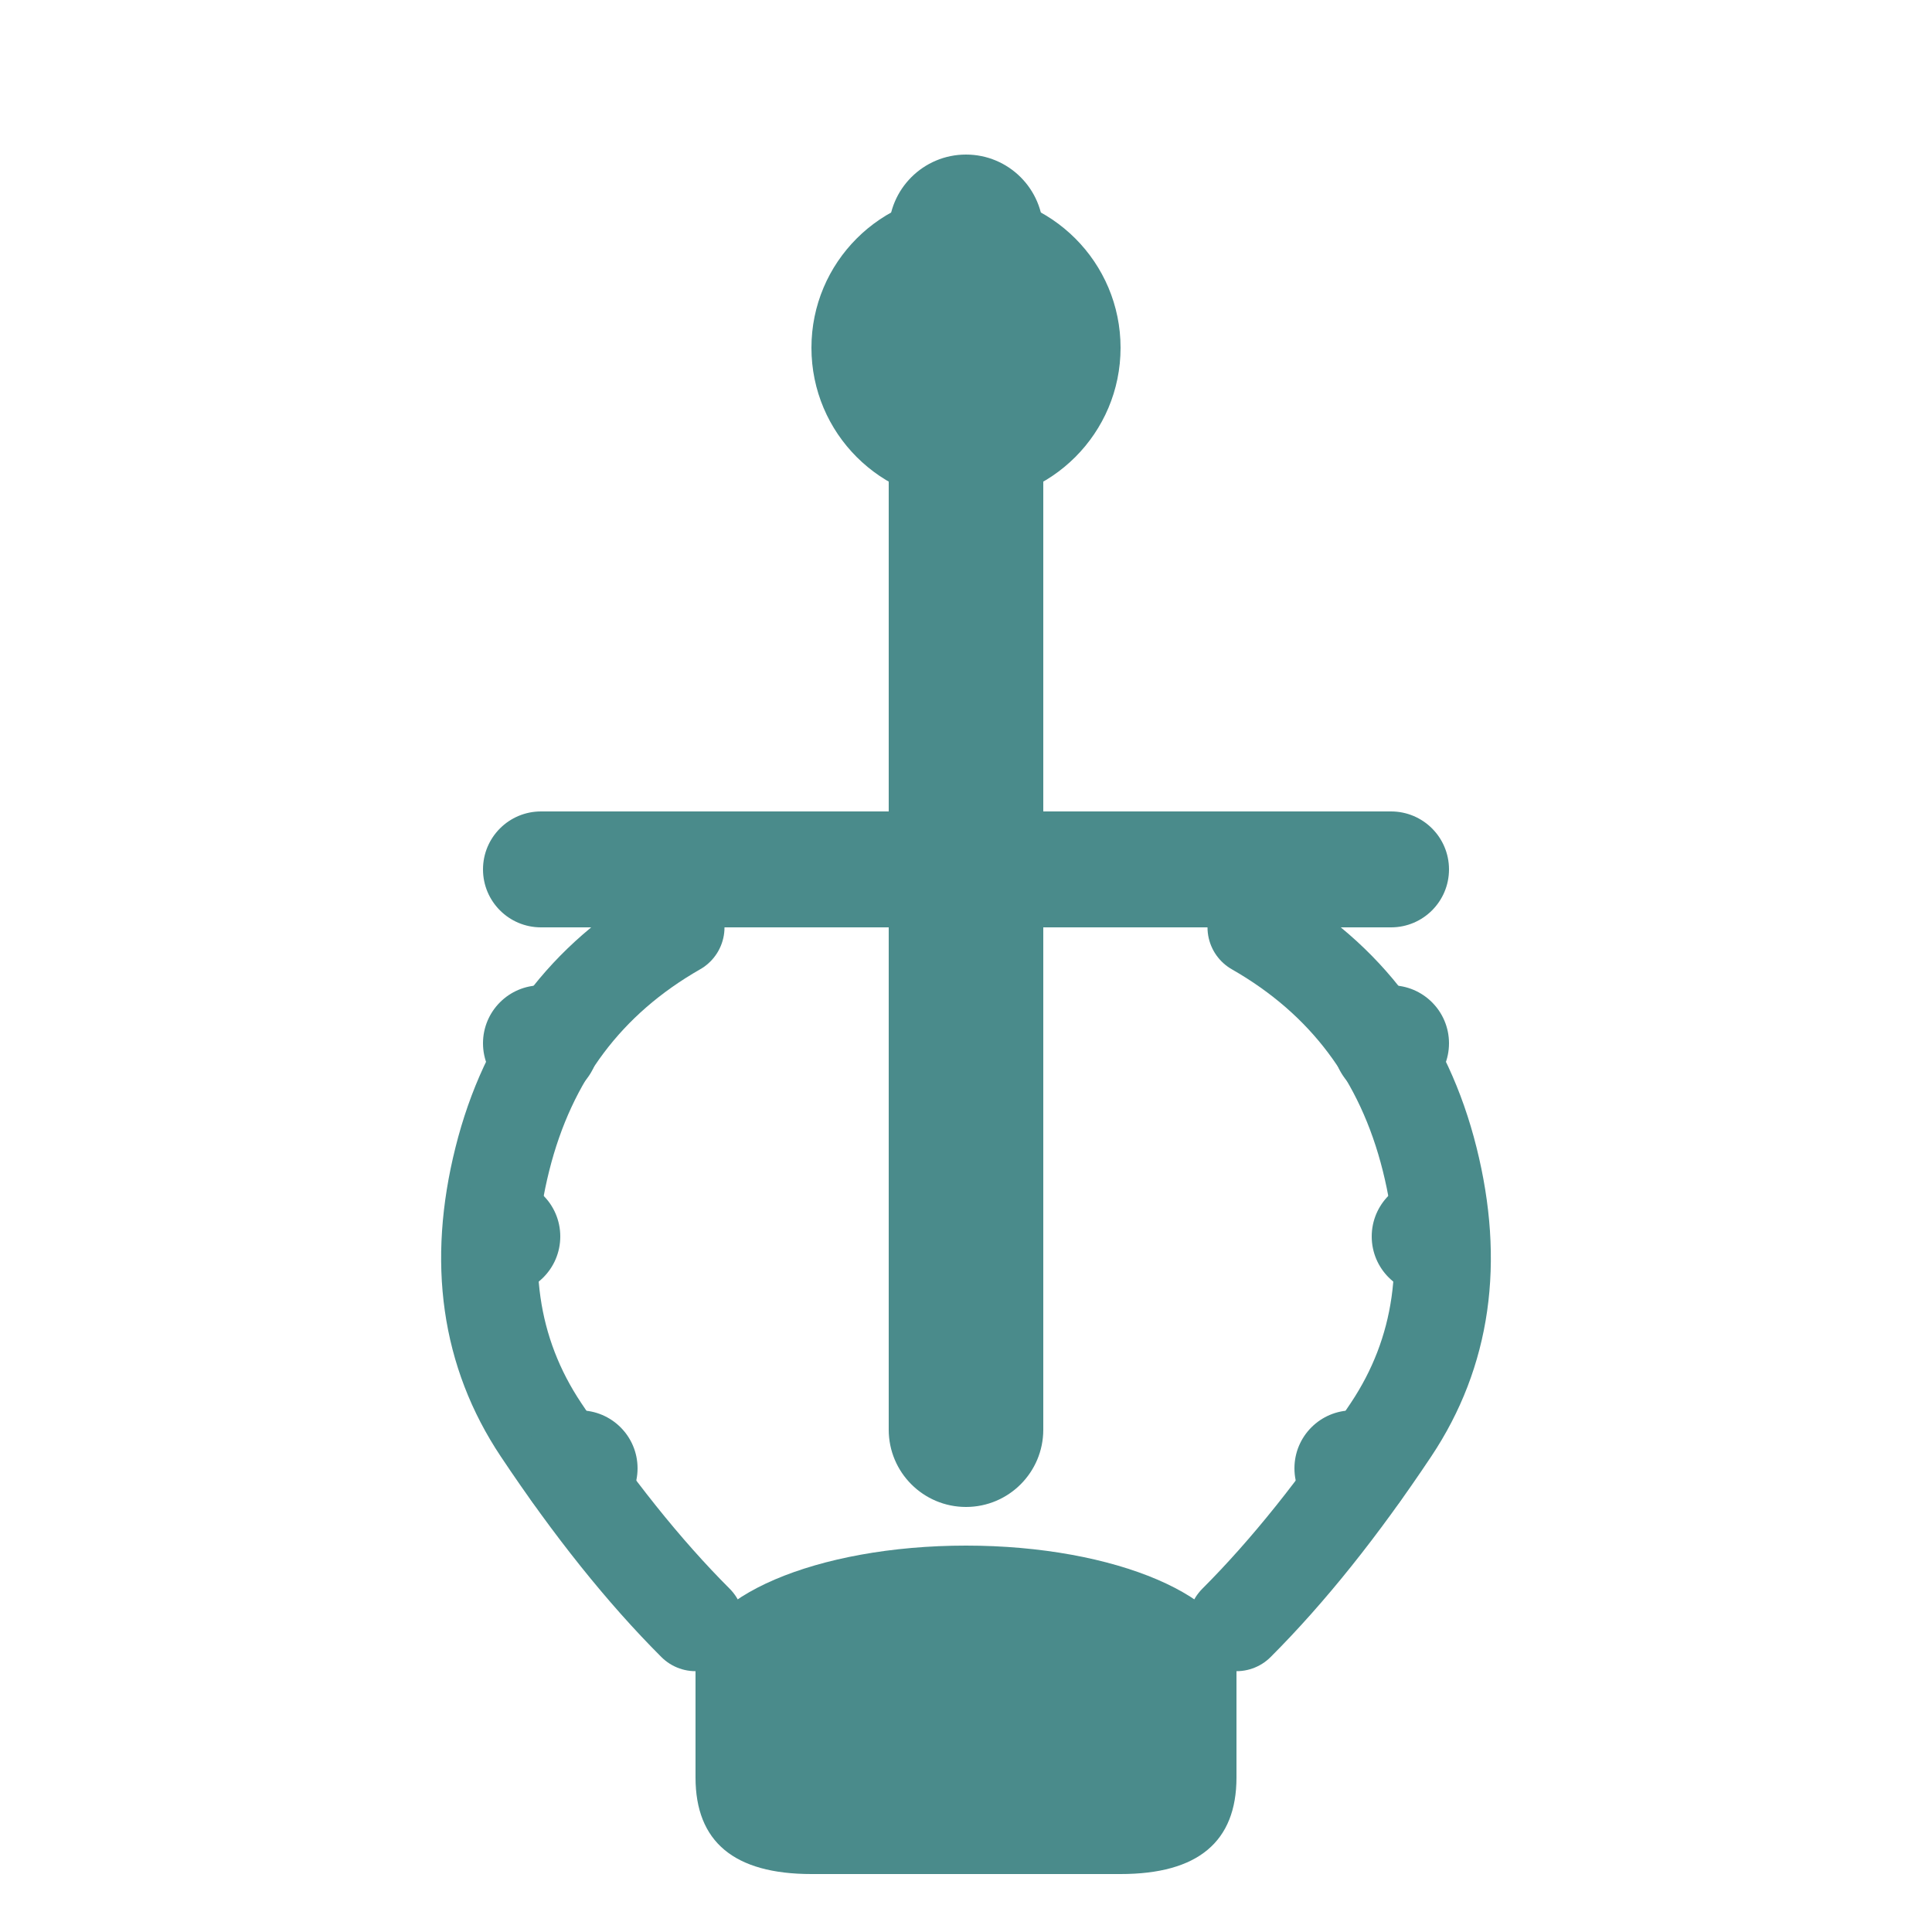
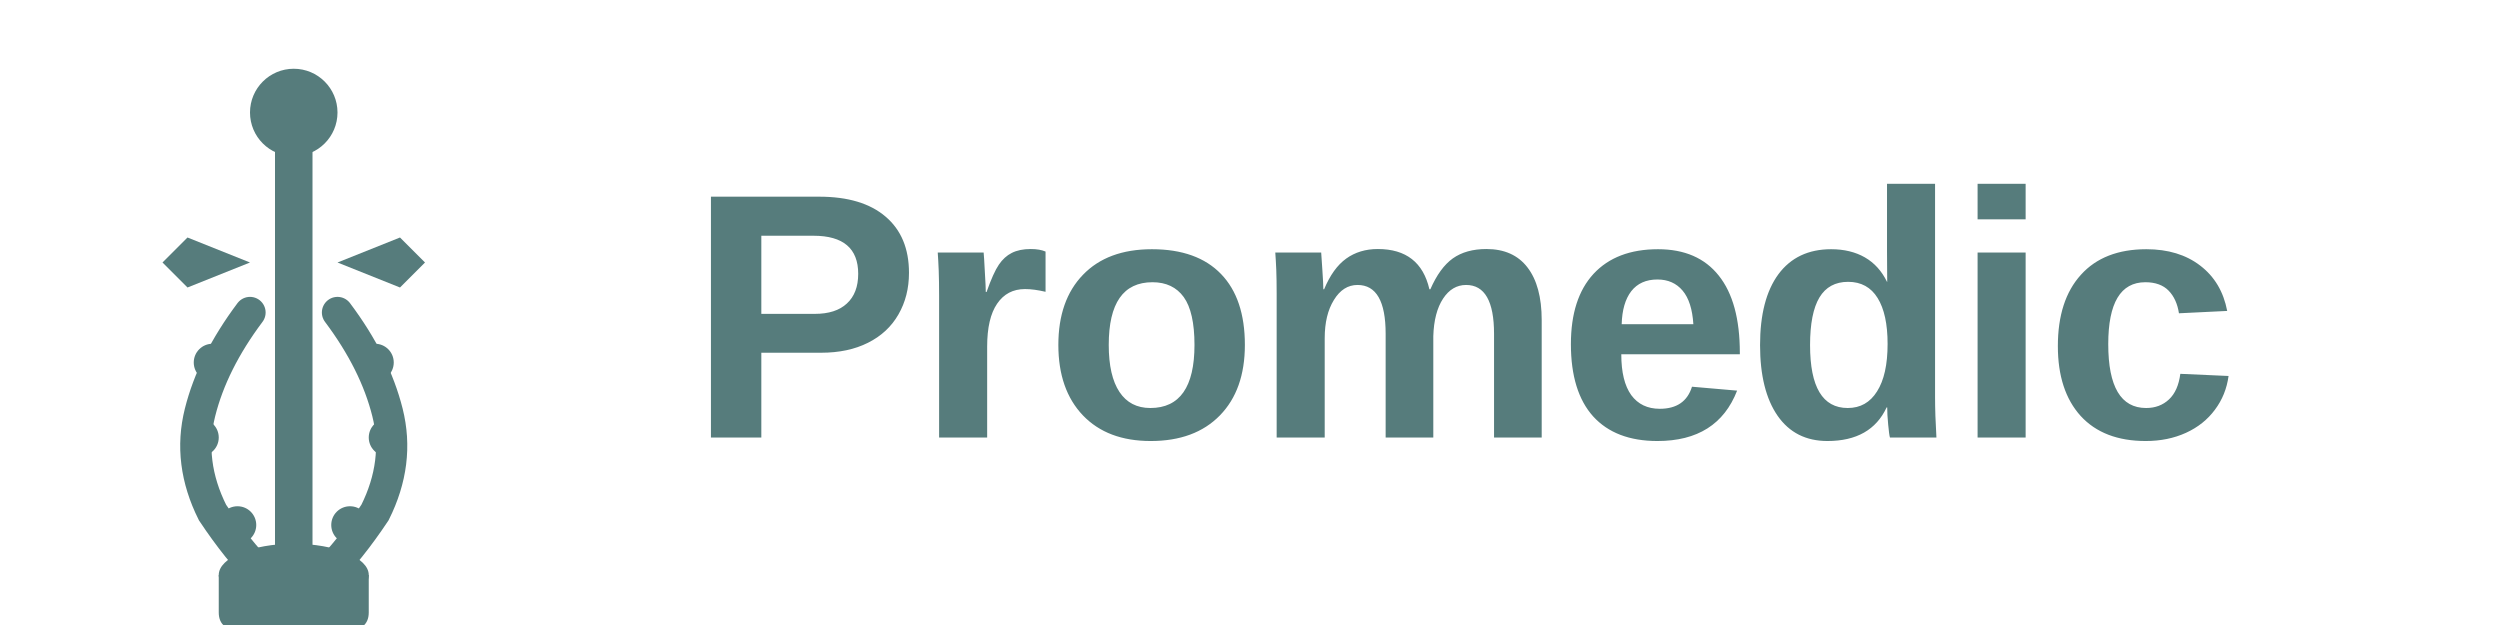
- <svg xmlns="http://www.w3.org/2000/svg" width="45" height="45" viewBox="0 0 100 100">
-   <g fill="#4A8B8B">
-     <rect x="46" y="8" width="8" height="70" rx="4" fill="#4A8B8B" />
-     <circle cx="50" cy="18" r="8" fill="#4A8B8B" />
-     <rect x="25" y="42" width="50" height="6" rx="3" fill="#4A8B8B" />
-     <path d="M 35 48 Q 28 52, 26 60 Q 24 68, 28 74 Q 32 80, 36 84" stroke="#4A8B8B" stroke-width="5" fill="none" stroke-linecap="round" />
-     <circle cx="28" cy="54" r="3" fill="#4A8B8B" />
-     <circle cx="26" cy="64" r="3" fill="#4A8B8B" />
-     <circle cx="30" cy="76" r="3" fill="#4A8B8B" />
-     <path d="M 65 48 Q 72 52, 74 60 Q 76 68, 72 74 Q 68 80, 64 84" stroke="#4A8B8B" stroke-width="5" fill="none" stroke-linecap="round" />
-     <circle cx="72" cy="54" r="3" fill="#4A8B8B" />
-     <circle cx="74" cy="64" r="3" fill="#4A8B8B" />
-     <circle cx="70" cy="76" r="3" fill="#4A8B8B" />
-     <ellipse cx="50" cy="86" rx="14" ry="6" fill="#4A8B8B" />
-     <path d="M 36 86 L 36 92 Q 36 97, 42 97 L 58 97 Q 64 97, 64 92 L 64 86 Z" fill="#4A8B8B" />
+ <svg xmlns="http://www.w3.org/2000/svg" width="200" height="50" viewBox="0 0 200 50">
+   <g fill="#567C7C" transform="translate(5, 5)">
+     <rect x="17" y="2" width="3" height="40" rx="1.5" fill="#567C7C" />
+     <circle cx="18.5" cy="4" r="3.5" fill="#567C7C" />
+     <path d="M 10 18 L 8 16 L 10 14 L 15 16 L 10 18 Z" fill="#567C7C" />
+     <path d="M 27 18 L 29 16 L 27 14 L 22 16 L 27 18 Z" fill="#567C7C" />
+     <path d="M 15 20 Q 12 24, 11 28 Q 10 32, 12 36 Q 14 39, 16 41" stroke="#567C7C" stroke-width="2.5" fill="none" stroke-linecap="round" />
+     <circle cx="12" cy="24" r="1.5" fill="#567C7C" />
+     <circle cx="11" cy="30" r="1.5" fill="#567C7C" />
+     <circle cx="14" cy="37" r="1.5" fill="#567C7C" />
+     <path d="M 22 20 Q 25 24, 26 28 Q 27 32, 25 36 Q 23 39, 21 41" stroke="#567C7C" stroke-width="2.5" fill="none" stroke-linecap="round" />
+     <circle cx="25" cy="24" r="1.5" fill="#567C7C" />
+     <circle cx="26" cy="30" r="1.5" fill="#567C7C" />
+     <circle cx="23" cy="37" r="1.5" fill="#567C7C" />
+     <ellipse cx="18.5" cy="41" rx="6" ry="2.5" fill="#567C7C" />
+     <path d="M 12.5 41 L 12.5 44 Q 12.5 45.5, 14.5 45.5 L 22.5 45.5 Q 24.5 45.5, 24.5 44 L 24.5 41" fill="#567C7C" />
  </g>
+   <text x="55" y="35" font-family="'Segoe UI', Arial, sans-serif" font-size="28" font-weight="600" fill="#567C7C" letter-spacing="-0.5">Promedic</text>
</svg>
